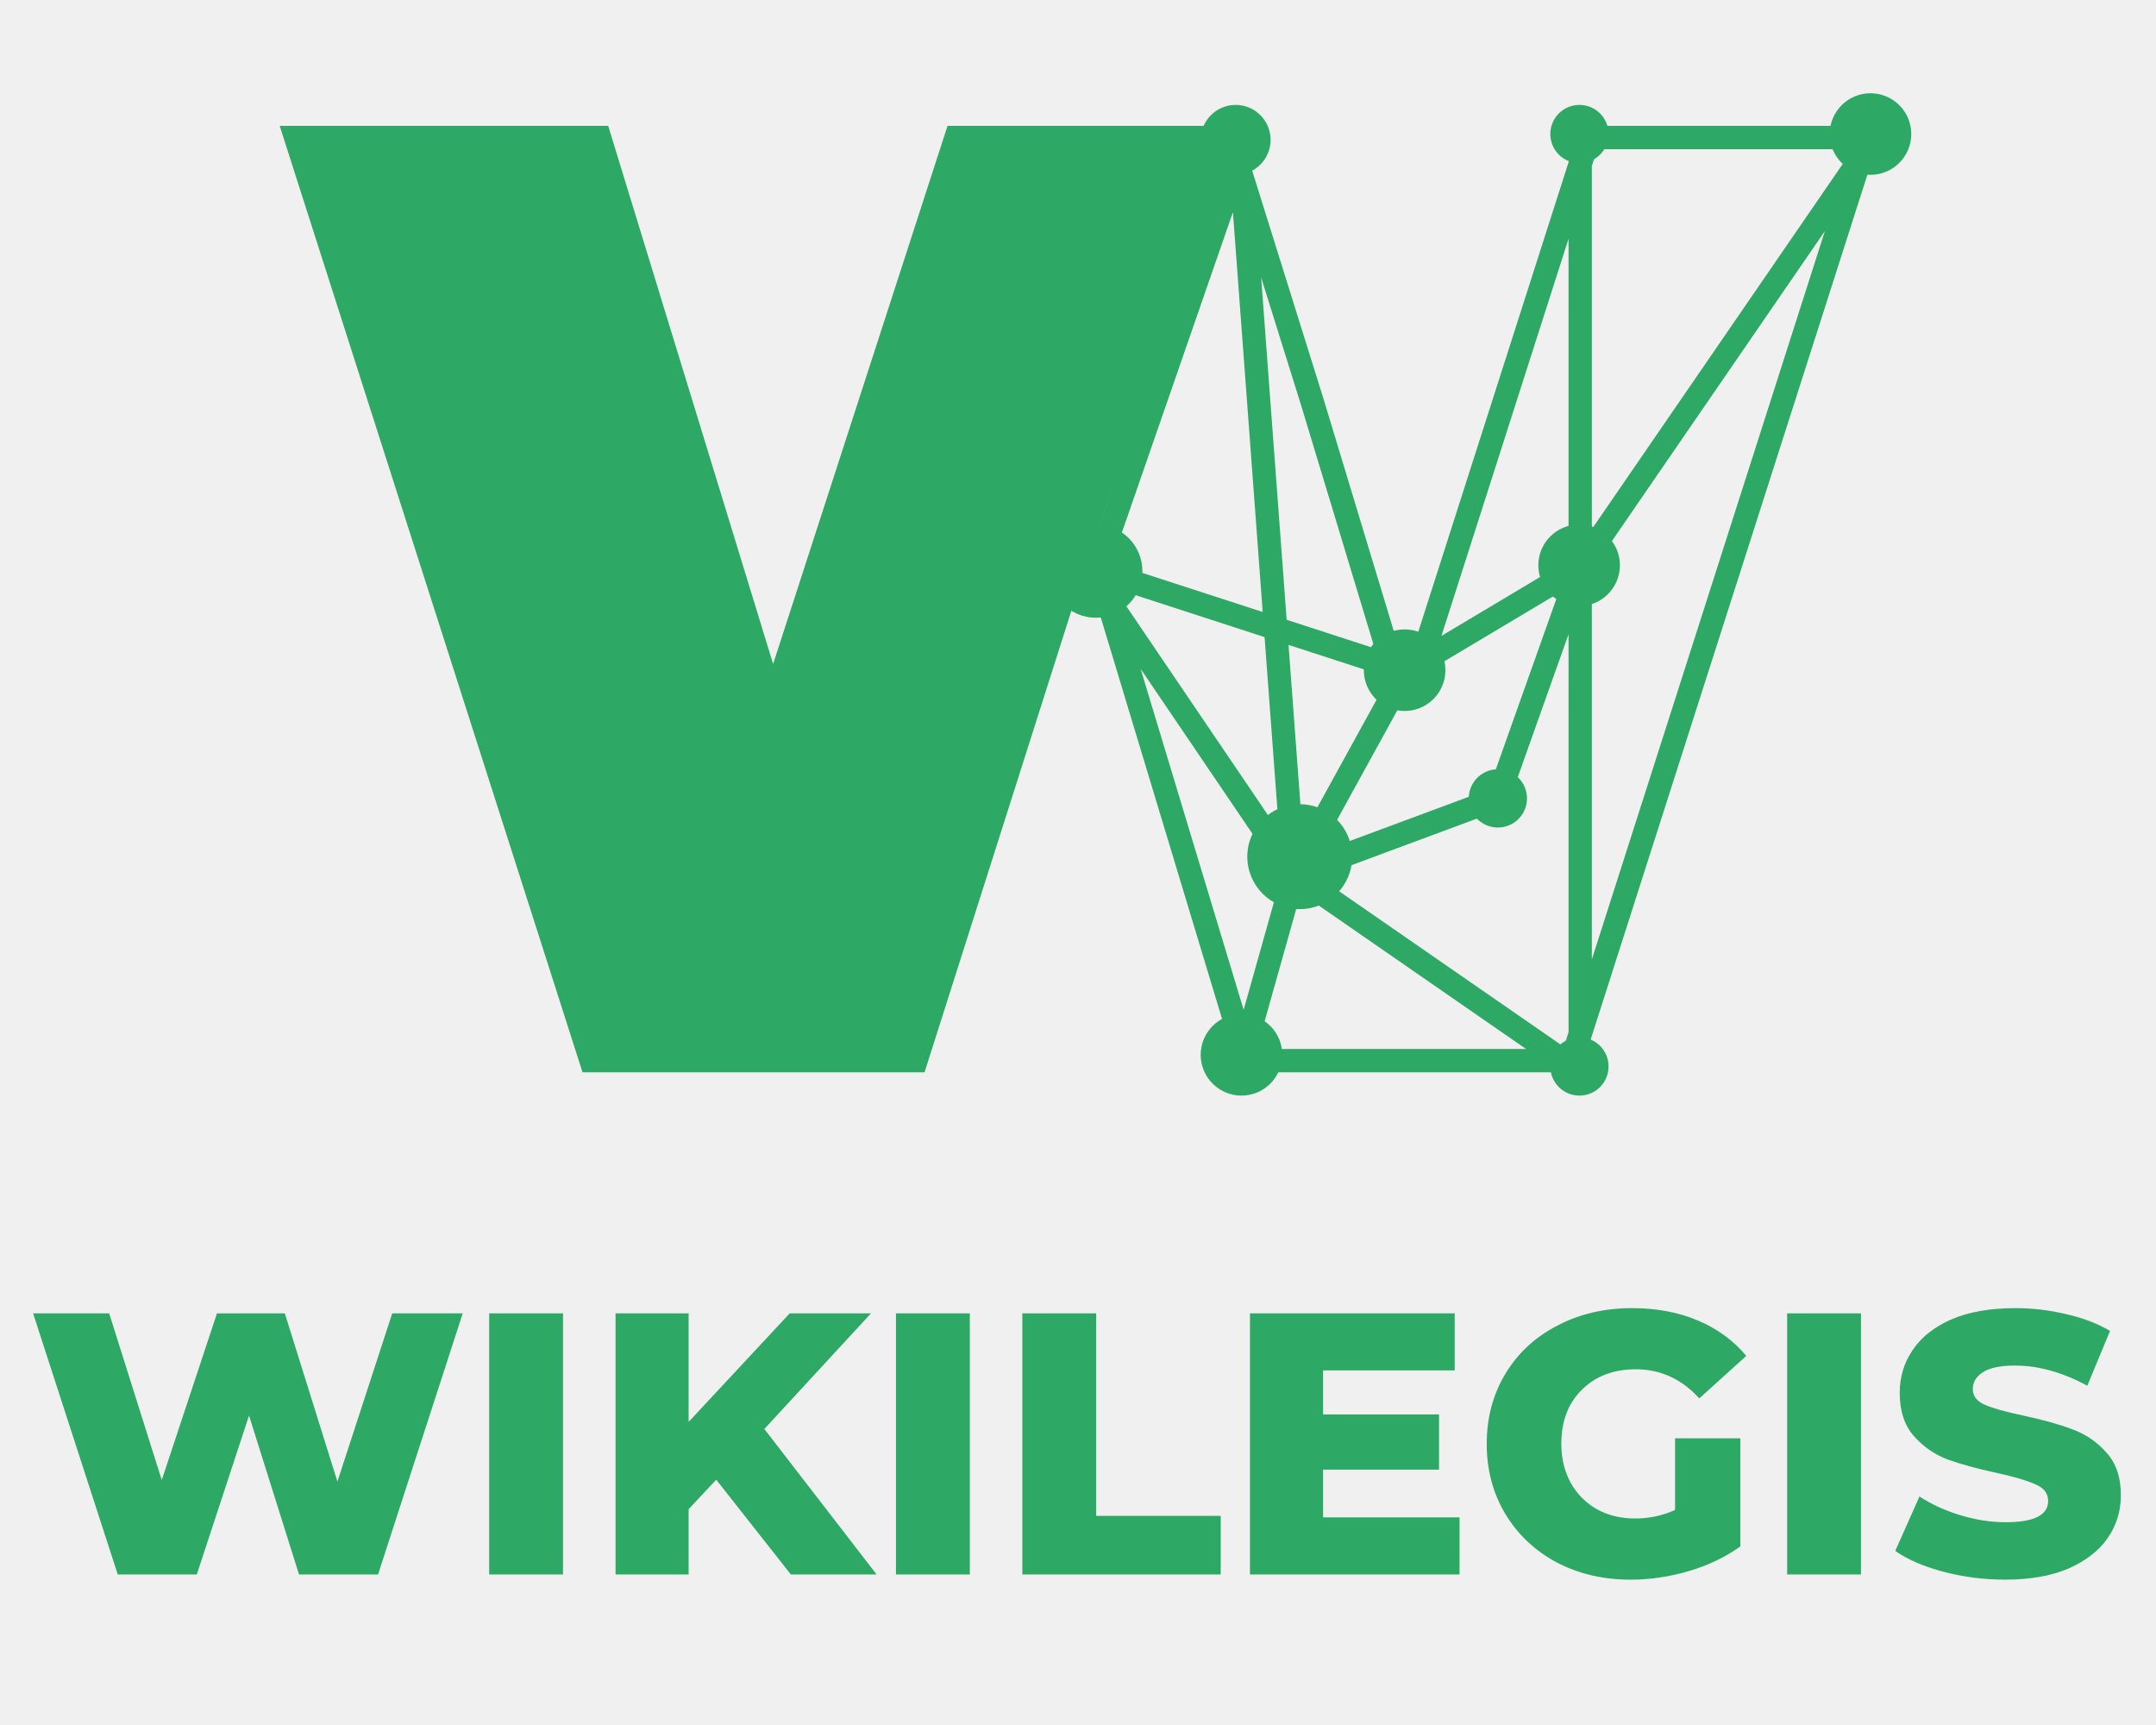
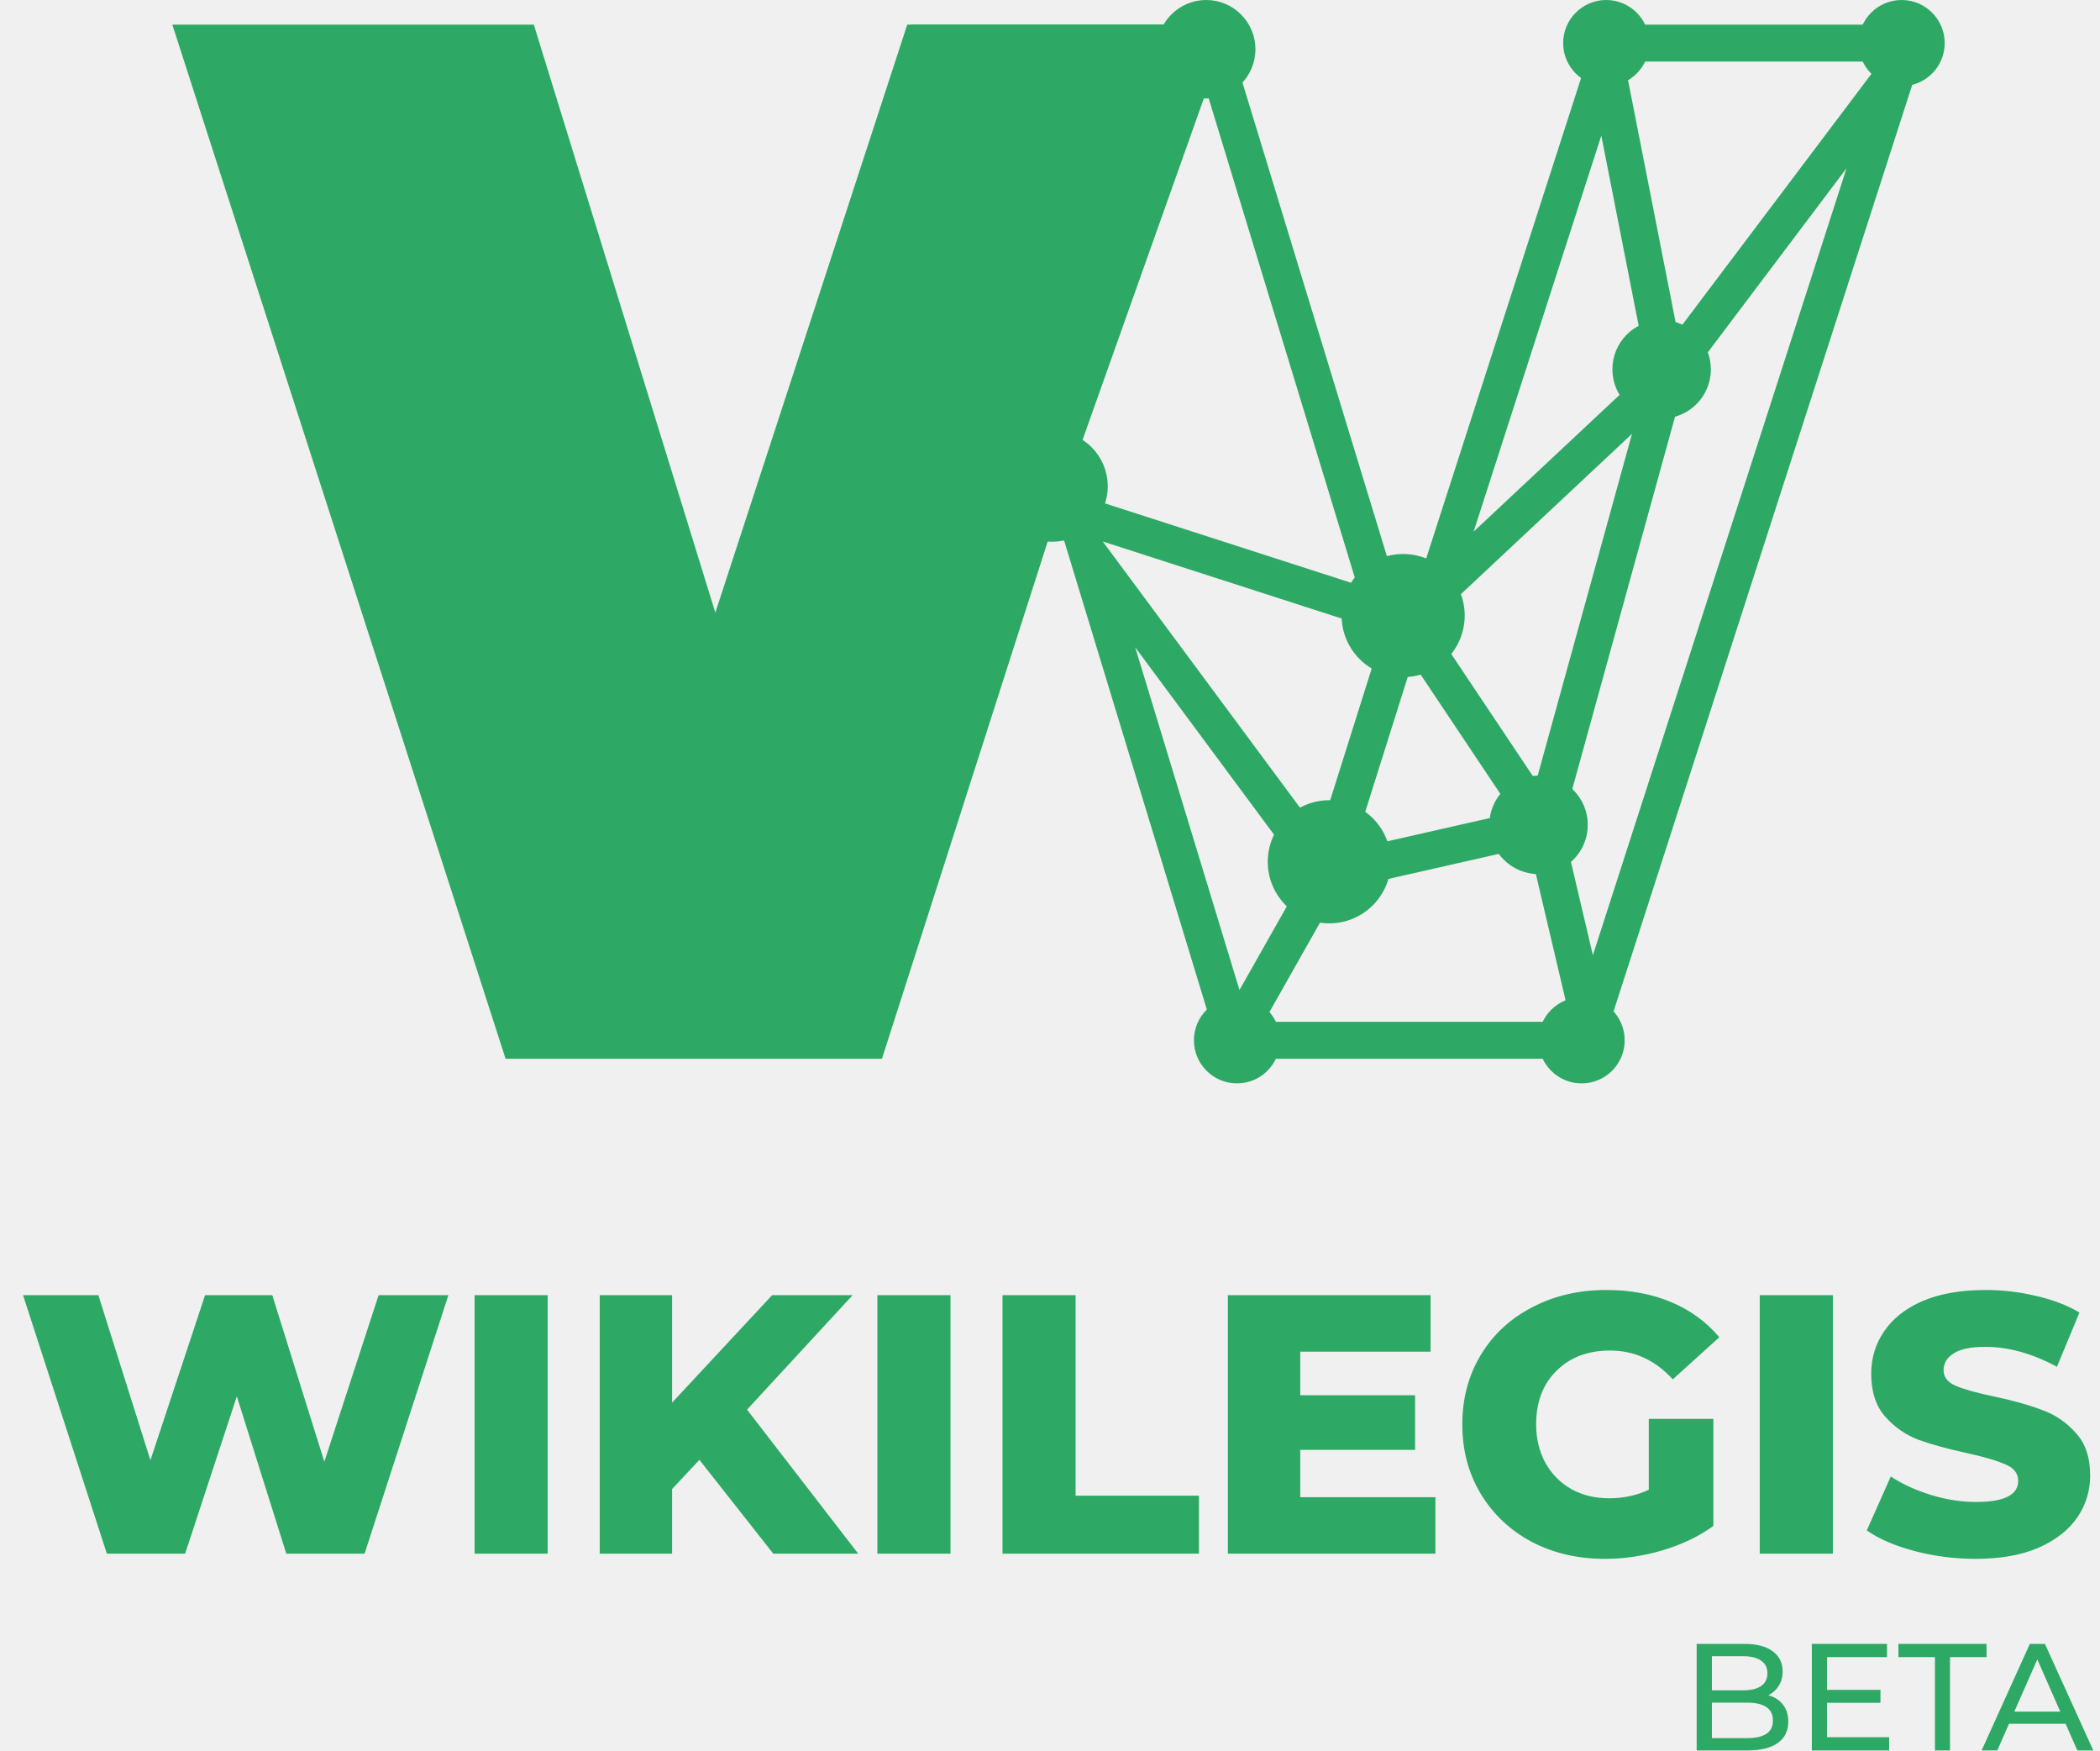
- <svg xmlns="http://www.w3.org/2000/svg" width="185" height="148" viewBox="0 0 185 148" fill="none">
-   <path d="M39.704 112.682L32.44 135.082H25.656L21.368 121.45L16.888 135.082H10.104L2.84 112.682H9.368L13.88 126.986L18.616 112.682H24.44L28.952 127.114L33.656 112.682H39.704ZM41.974 112.682H48.31V135.082H41.974V112.682ZM61.458 126.954L59.09 129.482V135.082H52.818V112.682H59.09V121.994L67.762 112.682H74.738L65.586 122.602L75.218 135.082H67.858L61.458 126.954ZM76.881 112.682H83.217V135.082H76.881V112.682ZM87.724 112.682H94.06V130.058H104.748V135.082H87.724V112.682ZM125.24 130.186V135.082H107.256V112.682H124.824V117.578H113.528V121.354H123.48V126.09H113.528V130.186H125.24ZM143.732 123.402H149.332V132.682C148.052 133.599 146.58 134.303 144.916 134.794C143.252 135.285 141.588 135.53 139.924 135.53C137.578 135.53 135.466 135.039 133.588 134.058C131.711 133.055 130.239 131.669 129.172 129.898C128.106 128.127 127.572 126.122 127.572 123.882C127.572 121.642 128.106 119.637 129.172 117.866C130.239 116.095 131.722 114.719 133.62 113.738C135.519 112.735 137.663 112.234 140.052 112.234C142.143 112.234 144.02 112.586 145.684 113.29C147.348 113.994 148.735 115.007 149.844 116.33L145.812 119.978C144.298 118.314 142.484 117.482 140.372 117.482C138.452 117.482 136.906 118.069 135.732 119.242C134.559 120.394 133.972 121.941 133.972 123.882C133.972 125.119 134.239 126.229 134.772 127.21C135.306 128.17 136.052 128.927 137.012 129.482C137.972 130.015 139.071 130.282 140.308 130.282C141.524 130.282 142.666 130.037 143.732 129.546V123.402ZM153.349 112.682H159.685V135.082H153.349V112.682ZM172.065 135.53C170.252 135.53 168.492 135.306 166.785 134.858C165.078 134.41 163.692 133.813 162.625 133.066L164.705 128.394C165.708 129.055 166.87 129.589 168.193 129.994C169.516 130.399 170.817 130.602 172.097 130.602C174.529 130.602 175.745 129.994 175.745 128.778C175.745 128.138 175.393 127.669 174.689 127.37C174.006 127.05 172.897 126.719 171.361 126.378C169.676 126.015 168.268 125.631 167.137 125.226C166.006 124.799 165.036 124.127 164.225 123.21C163.414 122.293 163.009 121.055 163.009 119.498C163.009 118.133 163.382 116.906 164.129 115.818C164.876 114.709 165.985 113.834 167.457 113.194C168.95 112.554 170.774 112.234 172.929 112.234C174.401 112.234 175.852 112.405 177.281 112.746C178.71 113.066 179.969 113.546 181.057 114.186L179.105 118.89C176.972 117.738 174.902 117.162 172.897 117.162C171.638 117.162 170.721 117.354 170.145 117.738C169.569 118.101 169.281 118.581 169.281 119.178C169.281 119.775 169.622 120.223 170.305 120.522C170.988 120.821 172.086 121.13 173.601 121.45C175.308 121.813 176.716 122.207 177.825 122.634C178.956 123.039 179.926 123.701 180.737 124.618C181.569 125.514 181.985 126.741 181.985 128.298C181.985 129.642 181.612 130.858 180.865 131.946C180.118 133.034 178.998 133.909 177.505 134.57C176.012 135.21 174.198 135.53 172.065 135.53Z" fill="#2DA965" />
-   <path d="M79.332 92L93.136 48.616L106.476 10.8H81.304L66.34 56.968L52.188 10.8H24L49.984 92H79.332Z" fill="#2DA965" />
+ <svg xmlns="http://www.w3.org/2000/svg" width="138" height="115" viewBox="0 0 138 115" fill="none">
+   <path d="M116.205 111.37C116.612 111.483 116.932 111.69 117.165 111.99C117.398 112.283 117.515 112.657 117.515 113.11C117.515 113.717 117.285 114.183 116.825 114.51C116.372 114.837 115.708 115 114.835 115H111.495V108H114.635C115.435 108 116.052 108.16 116.485 108.48C116.925 108.8 117.145 109.243 117.145 109.81C117.145 110.177 117.058 110.493 116.885 110.76C116.718 111.027 116.492 111.23 116.205 111.37ZM112.495 108.81V111.05H114.545C115.058 111.05 115.452 110.957 115.725 110.77C116.005 110.577 116.145 110.297 116.145 109.93C116.145 109.563 116.005 109.287 115.725 109.1C115.452 108.907 115.058 108.81 114.545 108.81H112.495ZM114.795 114.19C115.362 114.19 115.788 114.097 116.075 113.91C116.362 113.723 116.505 113.43 116.505 113.03C116.505 112.25 115.935 111.86 114.795 111.86H112.495V114.19H114.795Z" fill="#2DA965" />
+   <path d="M124.143 114.13V115H119.063V108H124.003V108.87H120.063V111.02H123.573V111.87H120.063V114.13H124.143Z" fill="#2DA965" />
+   <path d="M127.153 108.87H124.753V108H130.543V108.87H128.143V115H127.153V108.87Z" fill="#2DA965" />
+   <path d="M135.74 113.25H132.02L131.25 115H130.22L133.39 108H134.38L137.56 115H136.51L135.74 113.25ZM135.39 112.45L133.88 109.02L132.37 112.45H135.39Z" fill="#2DA965" />
+   <path d="M29.466 85.088L23.958 102.073H18.814L15.563 91.737L12.166 102.073H7.022L1.513 85.088H6.463L9.885 95.934L13.476 85.088H17.892L21.313 96.032L24.88 85.088H29.466ZM31.188 85.088H35.992V102.073H31.188V85.088ZM45.962 95.91L44.166 97.827V102.073H39.41V85.088H44.166V92.149L50.742 85.088H56.032L49.092 92.61L56.396 102.073H50.815L45.962 95.91ZM57.656 85.088H62.461V102.073H57.656V85.088ZM65.879 85.088H70.683V98.264H78.788V102.073H65.879V85.088ZM94.326 98.361V102.073H80.689V85.088H94.01V88.801H85.445V91.664H92.991V95.255H85.445V98.361H94.326ZM108.348 93.217H112.594V100.254C111.624 100.949 110.508 101.483 109.246 101.855C107.984 102.227 106.722 102.413 105.461 102.413C103.681 102.413 102.08 102.041 100.656 101.297C99.233 100.537 98.117 99.485 97.308 98.143C96.499 96.8 96.094 95.279 96.094 93.581C96.094 91.882 96.499 90.362 97.308 89.019C98.117 87.676 99.241 86.633 100.68 85.889C102.12 85.129 103.746 84.749 105.558 84.749C107.143 84.749 108.566 85.015 109.828 85.549C111.09 86.083 112.141 86.851 112.983 87.854L109.925 90.621C108.777 89.359 107.402 88.728 105.8 88.728C104.344 88.728 103.172 89.173 102.282 90.062C101.392 90.936 100.947 92.109 100.947 93.581C100.947 94.519 101.15 95.36 101.554 96.104C101.958 96.832 102.525 97.407 103.252 97.827C103.98 98.232 104.814 98.434 105.752 98.434C106.674 98.434 107.539 98.248 108.348 97.876V93.217ZM115.64 85.088H120.445V102.073H115.64V85.088ZM129.832 102.413C128.457 102.413 127.122 102.243 125.828 101.904C124.534 101.564 123.483 101.111 122.674 100.545L124.251 97.002C125.011 97.504 125.893 97.908 126.896 98.215C127.899 98.523 128.886 98.676 129.856 98.676C131.7 98.676 132.622 98.215 132.622 97.293C132.622 96.808 132.356 96.452 131.822 96.226C131.304 95.983 130.463 95.732 129.298 95.474C128.02 95.198 126.953 94.907 126.095 94.6C125.238 94.276 124.502 93.767 123.887 93.071C123.272 92.376 122.965 91.438 122.965 90.257C122.965 89.221 123.248 88.291 123.814 87.466C124.381 86.625 125.222 85.962 126.338 85.476C127.47 84.991 128.853 84.749 130.487 84.749C131.603 84.749 132.703 84.878 133.787 85.137C134.871 85.379 135.825 85.743 136.65 86.229L135.17 89.796C133.553 88.922 131.983 88.485 130.463 88.485C129.508 88.485 128.813 88.631 128.376 88.922C127.939 89.197 127.721 89.561 127.721 90.014C127.721 90.467 127.98 90.807 128.497 91.033C129.015 91.26 129.848 91.494 130.997 91.737C132.291 92.012 133.358 92.311 134.2 92.635C135.057 92.942 135.793 93.443 136.408 94.139C137.039 94.818 137.354 95.749 137.354 96.929C137.354 97.948 137.071 98.871 136.505 99.695C135.939 100.521 135.089 101.184 133.957 101.685C132.825 102.171 131.45 102.413 129.832 102.413Z" fill="#2DA965" />
  <mask id="path-3-inside-1" fill="white">
-     <path d="M135.592 92H106.244L93.136 48.616L106.244 10.8L113.552 34.174L120.628 57.548L135.592 10.8H161.576L151.464 42.4L141.352 74L135.592 92Z" />
+     <path d="M126.936 1.618L105.031 69.559H80.291L69.241 33.259L59.853 2.426V1.618H80.487L92.417 40.732L105.031 1.618H126.936Z" />
  </mask>
-   <path d="M135.592 92L135.023 92.822L136.592 92H135.592ZM105.281 91.729C105.132 92.261 105.441 92.813 105.973 92.963C106.505 93.112 107.057 92.802 107.206 92.271L105.281 91.729ZM93.136 48.616L93.445 47.665L92.308 49.177L93.136 48.616ZM136.592 10.8C136.592 10.248 136.144 9.8 135.592 9.8C135.039 9.8 134.592 10.248 134.592 10.8H136.592ZM162.4 11.366C162.713 10.911 162.597 10.289 162.142 9.976C161.687 9.663 161.064 9.779 160.752 10.234L162.4 11.366ZM107.241 10.726C107.2 10.175 106.72 9.762 106.169 9.803C105.619 9.844 105.205 10.324 105.247 10.874L107.241 10.726ZM128.527 68.5L128.875 69.437L129.469 68.835L128.527 68.5ZM134.592 10.8V48.616H136.592V10.8H134.592ZM135.079 47.757L120.115 56.689L121.14 58.407L136.104 49.475L135.079 47.757ZM160.752 10.234L134.768 48.05L136.416 49.182L162.4 11.366L160.752 10.234ZM111.903 75.482L121.504 58.03L119.752 57.066L110.151 74.518L111.903 75.482ZM111.855 74.439L93.963 48.055L92.308 49.177L110.199 75.561L111.855 74.439ZM134.592 48.616V92H136.592V48.616H134.592ZM136.161 91.178L111.596 74.178L110.458 75.822L135.023 92.822L136.161 91.178ZM120.937 56.597L109.765 52.967L109.147 54.87L120.319 58.499L120.937 56.597ZM109.765 52.967L93.445 47.665L92.827 49.567L109.147 54.87L109.765 52.967ZM110.064 74.729L105.281 91.729L107.206 92.271L111.99 75.271L110.064 74.729ZM112.024 74.926L110.454 53.844L108.459 53.993L110.03 75.074L112.024 74.926ZM110.454 53.844L107.241 10.726L105.247 10.874L108.459 53.993L110.454 53.844ZM111.375 75.937L128.875 69.437L128.179 67.563L110.679 74.063L111.375 75.937ZM129.469 68.835L136.534 48.951L134.649 48.281L127.585 68.165L129.469 68.835ZM135.592 92V94L137.497 92.61L135.592 92ZM106.244 92L104.329 92.579L106.244 94V92ZM93.136 48.616L91.246 47.961L91.221 49.194L93.136 48.616ZM135.592 10.8V8.8L133.687 10.19L135.592 10.8ZM161.576 10.8L163.481 11.41L161.576 8.8V10.8ZM113.552 34.174L115.466 33.595L115.461 33.577L113.552 34.174ZM120.628 57.548L118.714 58.127L122.533 58.158L120.628 57.548ZM106.244 10.8L108.153 10.203L104.354 10.145L106.244 10.8ZM141.352 74L139.447 73.39L139.447 73.39L141.352 74ZM151.464 42.4L149.559 41.791L149.559 41.791L151.464 42.4ZM135.592 90H106.244V94H135.592V90ZM108.158 91.422L95.05 48.038L91.221 49.194L104.329 92.579L108.158 91.422ZM135.592 12.8H161.576V8.8H135.592V12.8ZM111.638 34.754L118.714 58.127L122.542 56.969L115.466 33.595L111.638 34.754ZM115.461 33.577L108.153 10.203L104.335 11.397L111.643 34.771L115.461 33.577ZM95.025 49.271L108.133 11.455L104.354 10.145L91.246 47.961L95.025 49.271ZM122.533 58.158L137.497 11.41L133.687 10.19L118.723 56.938L122.533 58.158ZM139.447 73.39L133.687 91.391L137.497 92.61L143.257 74.61L139.447 73.39ZM159.671 10.191L149.559 41.791L153.369 43.01L163.481 11.41L159.671 10.191ZM149.559 41.791L139.447 73.39L143.257 74.61L153.369 43.01L149.559 41.791Z" fill="#2DA965" mask="url(#path-3-inside-1)" />
-   <circle cx="120.527" cy="57.5" r="3.5" fill="#2DA965" />
-   <path d="M116.027 73.5C116.027 75.985 114.013 78 111.527 78C109.042 78 107.027 75.985 107.027 73.5C107.027 71.015 109.042 69 111.527 69C114.013 69 116.027 71.015 116.027 73.5Z" fill="#2DA965" />
-   <circle cx="106.527" cy="90.5" r="3.5" fill="#2DA965" />
-   <circle cx="135.527" cy="91.5" r="2.5" fill="#2DA965" />
-   <circle cx="128.527" cy="68.5" r="2.5" fill="#2DA965" />
-   <circle cx="135.5" cy="48.5" r="3.5" fill="#2DA965" />
-   <circle cx="135.527" cy="11.5" r="2.5" fill="#2DA965" />
-   <path d="M164 11.5C164 13.433 162.433 15 160.5 15C158.567 15 157 13.433 157 11.5C157 9.567 158.567 8 160.5 8C162.433 8 164 9.567 164 11.5Z" fill="#2DA965" />
-   <circle cx="106.027" cy="12" r="3" fill="#2DA965" />
-   <circle cx="94.027" cy="49" r="4" fill="#2DA965" />
+   <path d="M69.241 33.259L69.614 32.104C69.112 31.942 68.563 32.123 68.255 32.551C67.948 32.98 67.953 33.558 68.266 33.981L69.241 33.259ZM81.347 70.156L88.209 58.024L86.097 56.829L79.235 68.962L81.347 70.156ZM110.531 25.399L127.905 2.348L125.967 0.887L108.593 23.939L110.531 25.399ZM103.841 1.852L108.372 24.903L110.753 24.435L106.222 1.384L103.841 1.852ZM92.789 39.578L69.614 32.104L68.869 34.413L92.044 41.887L92.789 39.578ZM88.127 56.704L70.216 32.536L68.266 33.981L86.178 58.149L88.127 56.704ZM108.733 23.784L91.587 39.847L93.246 41.618L110.392 25.555L108.733 23.784ZM88.31 57.791L93.574 41.097L91.26 40.367L85.996 57.062L88.31 57.791ZM87.421 58.61L101.682 55.374L101.145 53.008L86.884 56.243L87.421 58.61ZM102.583 54.514L110.732 24.992L108.393 24.346L100.244 53.868L102.583 54.514ZM106.212 69.281L102.594 53.913L100.232 54.469L103.851 69.837L106.212 69.281ZM102.422 53.517L93.425 40.058L91.408 41.407L100.405 54.865L102.422 53.517ZM126.936 1.618L129.245 2.362C129.483 1.624 129.354 0.816 128.897 0.189C128.441 -0.438 127.712 -0.809 126.936 -0.809V1.618ZM105.031 69.559V71.985C106.085 71.985 107.018 71.306 107.341 70.303L105.031 69.559ZM80.291 69.559L77.97 70.266C78.281 71.287 79.223 71.985 80.291 71.985V69.559ZM69.241 33.259L71.562 32.552L71.562 32.552L69.241 33.259ZM80.487 1.618L82.808 0.91C82.496 -0.111 81.554 -0.809 80.487 -0.809V1.618ZM92.417 40.732L90.096 41.44C90.405 42.455 91.337 43.15 92.397 43.159C93.458 43.167 94.401 42.486 94.726 41.477L92.417 40.732ZM105.031 1.618V-0.809C103.978 -0.809 103.045 -0.129 102.722 0.873L105.031 1.618ZM59.853 2.426H57.427C57.427 2.666 57.462 2.904 57.532 3.133L59.853 2.426ZM59.853 1.618V-0.809C58.513 -0.809 57.427 0.278 57.427 1.618L59.853 1.618ZM124.626 0.873L102.722 68.814L107.341 70.303L129.245 2.362L124.626 0.873ZM105.031 67.132H80.291V71.985H105.031V67.132ZM82.612 68.852L71.562 32.552L66.92 33.965L77.97 70.266L82.612 68.852ZM78.166 2.326L90.096 41.44L94.738 40.025L82.808 0.91L78.166 2.326ZM94.726 41.477L107.341 2.362L102.722 0.873L90.108 39.988L94.726 41.477ZM105.031 4.044H126.936V-0.809H105.031V4.044ZM62.28 2.426V1.618H57.427V2.426H62.28ZM59.853 4.044H80.487V-0.809H59.853V4.044ZM71.562 32.552L62.175 1.72L57.532 3.133L66.92 33.966L71.562 32.552Z" fill="#2DA965" mask="url(#path-3-inside-1)" />
+   <path d="M68.447 32.853L68.441 32.87L68.435 32.889L57.072 68.346H34.107L12.99 2.831H34.185L45.848 40.605L46.975 44.255L48.161 40.624L60.499 2.831H79.114L68.447 32.853Z" fill="#2DA965" stroke="#2DA965" stroke-width="2.426" />
+   <circle cx="92.207" cy="40.441" r="3.64" transform="rotate(-180 92.2071 40.4412)" fill="#2DA965" stroke="#2DA965" stroke-width="0.809" />
+   <circle cx="109.193" cy="24.265" r="2.831" transform="rotate(-180 109.193 24.2649)" fill="#2DA965" stroke="#2DA965" stroke-width="0.809" />
+   <circle cx="87.355" cy="56.618" r="3.64" transform="rotate(-180 87.3546 56.6177)" fill="#2DA965" stroke="#2DA965" stroke-width="0.809" />
+   <circle cx="101.105" cy="54.191" r="2.831" transform="rotate(-180 101.105 54.1912)" fill="#2DA965" stroke="#2DA965" stroke-width="0.809" />
+   <circle cx="81.287" cy="68.346" r="2.426" transform="rotate(-180 81.2875 68.3456)" fill="#2DA965" stroke="#2DA965" stroke-width="0.809" />
+   <path d="M103.935 65.919C102.595 65.919 101.509 67.005 101.509 68.346C101.509 69.686 102.595 70.772 103.935 70.772C105.275 70.772 106.361 69.686 106.361 68.346C106.361 67.005 105.275 65.919 103.935 65.919Z" fill="#2DA965" stroke="#2DA965" stroke-width="0.809" />
+   <circle cx="124.964" cy="2.831" r="2.426" transform="rotate(-180 124.964 2.83097)" fill="#2DA965" stroke="#2DA965" stroke-width="0.809" />
+   <circle cx="105.552" cy="2.831" r="2.426" transform="rotate(-180 105.552 2.83097)" fill="#2DA965" stroke="#2DA965" stroke-width="0.809" />
+   <circle cx="79.265" cy="3.235" r="2.831" transform="rotate(-180 79.2649 3.23539)" fill="#2DA965" stroke="#2DA965" stroke-width="0.809" />
+   <path d="M69.155 28.713C67.369 28.713 65.92 30.162 65.92 31.949C65.92 33.736 67.369 35.184 69.155 35.184C70.942 35.184 72.391 33.736 72.391 31.949C72.391 30.162 70.942 28.713 69.155 28.713Z" fill="#2DA965" stroke="#2DA965" stroke-width="0.809" />
</svg>
